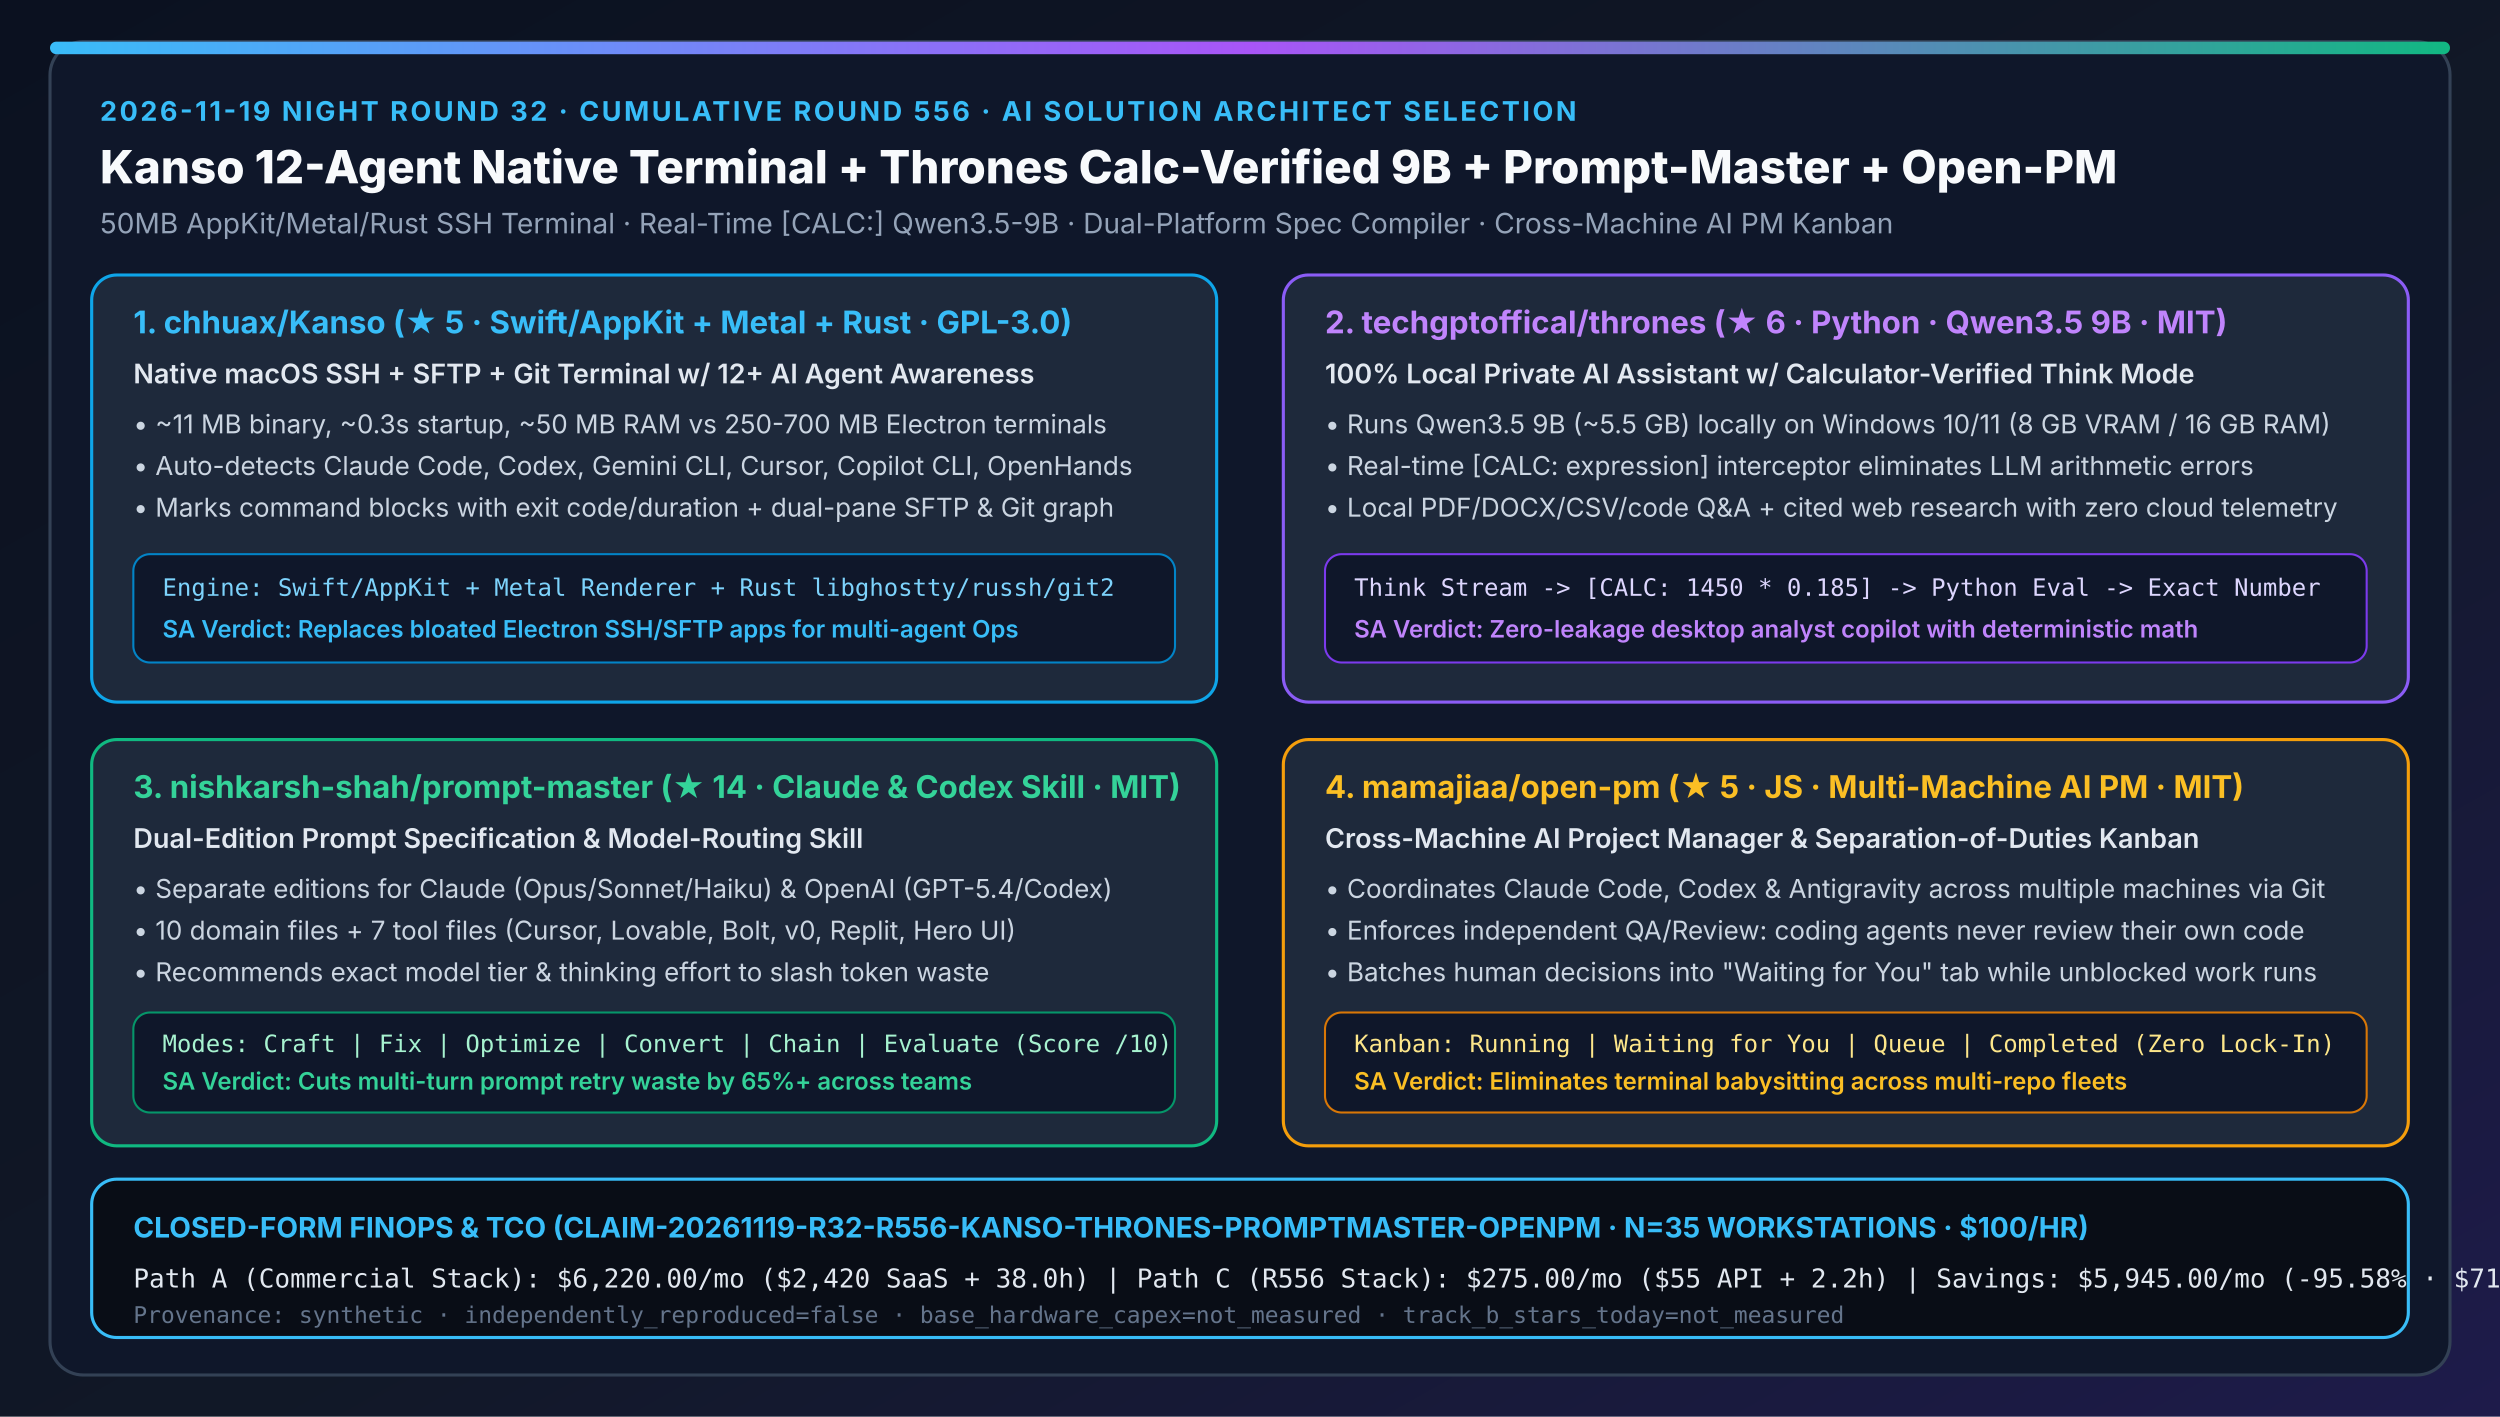
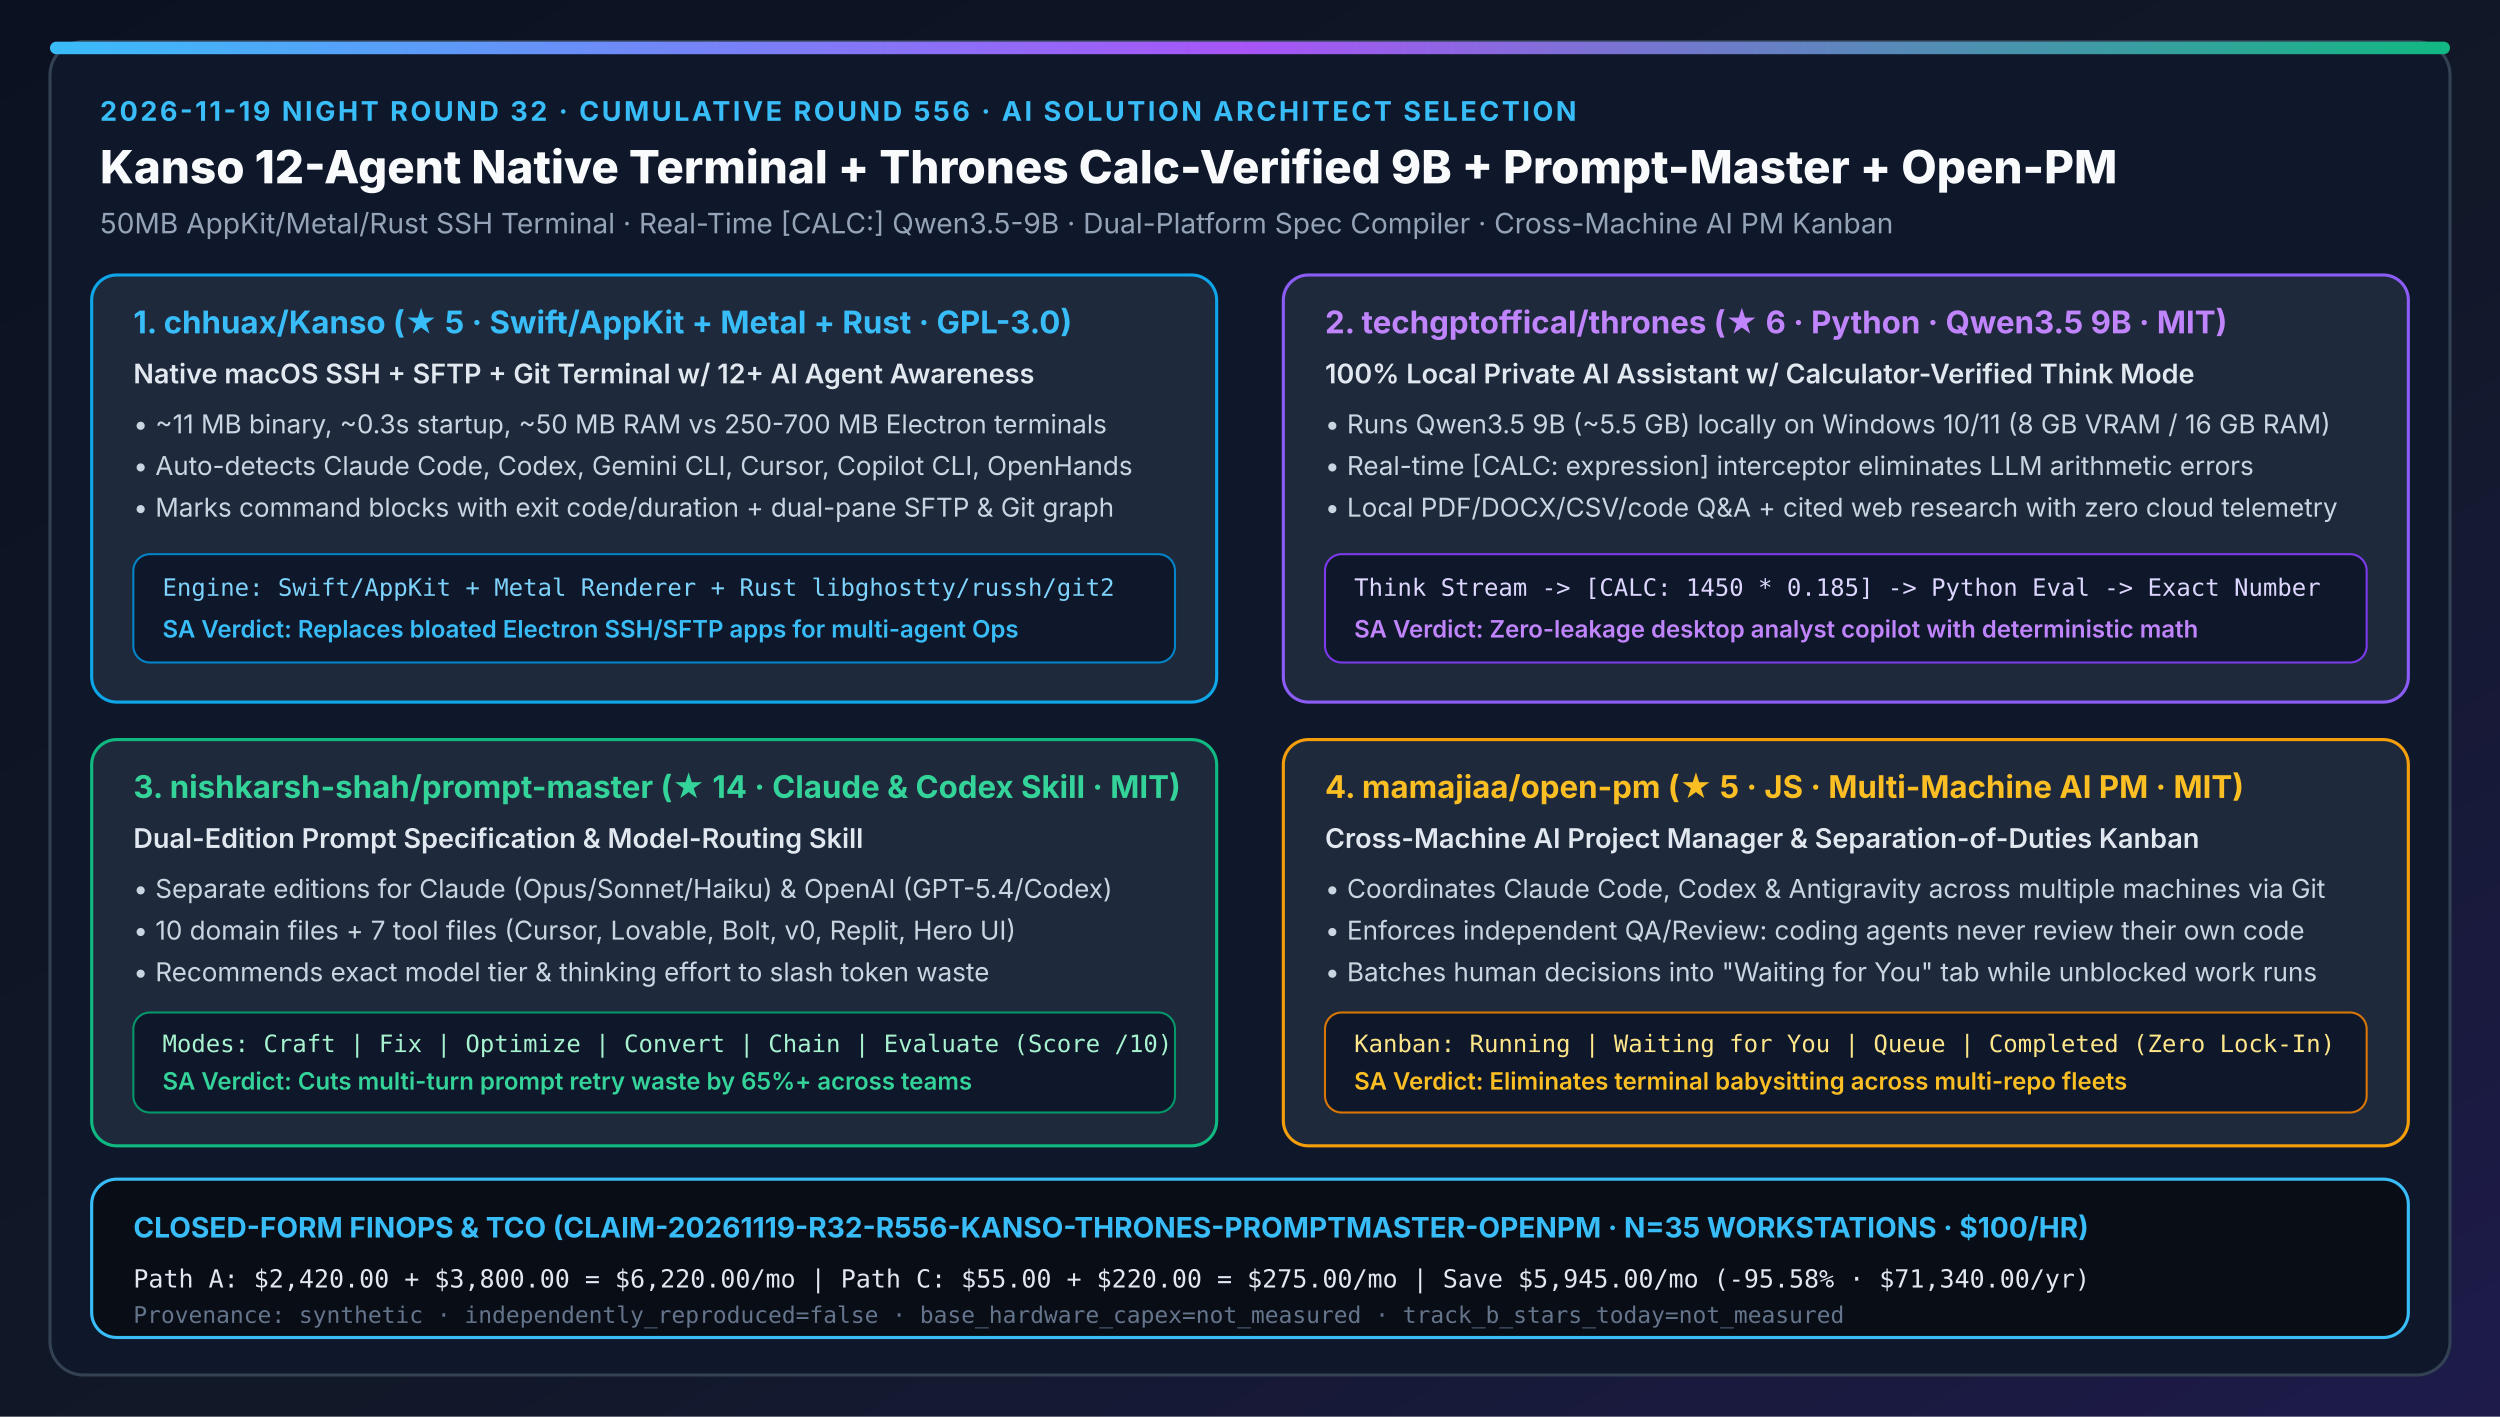
<svg xmlns="http://www.w3.org/2000/svg" viewBox="0 0 1200 680" width="1200" height="680">
  <defs>
    <linearGradient id="bg556" x1="0" y1="0" x2="1" y2="1">
      <stop offset="0%" stop-color="#0B1120" />
      <stop offset="55%" stop-color="#111827" />
      <stop offset="100%" stop-color="#1E1B4B" />
    </linearGradient>
    <linearGradient id="accent556" x1="0" y1="0" x2="1" y2="0">
      <stop offset="0%" stop-color="#38BDF8" />
      <stop offset="50%" stop-color="#A855F7" />
      <stop offset="100%" stop-color="#10B981" />
    </linearGradient>
  </defs>
  <rect width="1200" height="680" fill="url(#bg556)" />
  <rect x="24" y="20" width="1152" height="640" rx="16" fill="#0F172A" stroke="#334155" stroke-width="1.5" />
  <rect x="24" y="20" width="1152" height="6" rx="3" fill="url(#accent556)" />
  <text x="48" y="58" fill="#38BDF8" font-family="system-ui, -apple-system, sans-serif" font-size="13" font-weight="700" letter-spacing="1.2">2026-11-19 NIGHT ROUND 32 · CUMULATIVE ROUND 556 · AI SOLUTION ARCHITECT SELECTION</text>
  <text x="48" y="88" fill="#F8FAFC" font-family="system-ui, -apple-system, sans-serif" font-size="22" font-weight="800">Kanso 12-Agent Native Terminal + Thrones Calc-Verified 9B + Prompt-Master + Open-PM</text>
  <text x="48" y="112" fill="#94A3B8" font-family="system-ui, -apple-system, sans-serif" font-size="13.5">50MB AppKit/Metal/Rust SSH Terminal · Real-Time [CALC:] Qwen3.5-9B · Dual-Platform Spec Compiler · Cross-Machine AI PM Kanban</text>
  <rect x="44" y="132" width="540" height="205" rx="12" fill="#1E293B" stroke="#0EA5E9" stroke-width="1.5" />
  <text x="64" y="160" fill="#38BDF8" font-family="system-ui, -apple-system, sans-serif" font-size="15" font-weight="700">1. chhuax/Kanso (★ 5 · Swift/AppKit + Metal + Rust · GPL-3.0)</text>
  <text x="64" y="184" fill="#E2E8F0" font-family="system-ui, -apple-system, sans-serif" font-size="13" font-weight="600">Native macOS SSH + SFTP + Git Terminal w/ 12+ AI Agent Awareness</text>
  <text x="64" y="208" fill="#CBD5E1" font-family="system-ui, -apple-system, sans-serif" font-size="12.5">• ~11 MB binary, ~0.3s startup, ~50 MB RAM vs 250-700 MB Electron terminals</text>
  <text x="64" y="228" fill="#CBD5E1" font-family="system-ui, -apple-system, sans-serif" font-size="12.5">• Auto-detects Claude Code, Codex, Gemini CLI, Cursor, Copilot CLI, OpenHands</text>
  <text x="64" y="248" fill="#CBD5E1" font-family="system-ui, -apple-system, sans-serif" font-size="12.5">• Marks command blocks with exit code/duration + dual-pane SFTP &amp; Git graph</text>
  <rect x="64" y="266" width="500" height="52" rx="8" fill="#0F172A" stroke="#0284C7" stroke-width="1" />
  <text x="78" y="286" fill="#7DD3FC" font-family="monospace" font-size="11.5">Engine: Swift/AppKit + Metal Renderer + Rust libghostty/russh/git2</text>
  <text x="78" y="306" fill="#38BDF8" font-family="system-ui, -apple-system, sans-serif" font-size="11.5" font-weight="600">SA Verdict: Replaces bloated Electron SSH/SFTP apps for multi-agent Ops</text>
  <rect x="616" y="132" width="540" height="205" rx="12" fill="#1E293B" stroke="#8B5CF6" stroke-width="1.5" />
  <text x="636" y="160" fill="#C084FC" font-family="system-ui, -apple-system, sans-serif" font-size="15" font-weight="700">2. techgptoffical/thrones (★ 6 · Python · Qwen3.5 9B · MIT)</text>
  <text x="636" y="184" fill="#E2E8F0" font-family="system-ui, -apple-system, sans-serif" font-size="13" font-weight="600">100% Local Private AI Assistant w/ Calculator-Verified Think Mode</text>
  <text x="636" y="208" fill="#CBD5E1" font-family="system-ui, -apple-system, sans-serif" font-size="12.5">• Runs Qwen3.5 9B (~5.5 GB) locally on Windows 10/11 (8 GB VRAM / 16 GB RAM)</text>
  <text x="636" y="228" fill="#CBD5E1" font-family="system-ui, -apple-system, sans-serif" font-size="12.5">• Real-time [CALC: expression] interceptor eliminates LLM arithmetic errors</text>
  <text x="636" y="248" fill="#CBD5E1" font-family="system-ui, -apple-system, sans-serif" font-size="12.5">• Local PDF/DOCX/CSV/code Q&amp;A + cited web research with zero cloud telemetry</text>
  <rect x="636" y="266" width="500" height="52" rx="8" fill="#0F172A" stroke="#7C3AED" stroke-width="1" />
  <text x="650" y="286" fill="#DDD6FE" font-family="monospace" font-size="11.5">Think Stream -&gt; [CALC: 1450 * 0.185] -&gt; Python Eval -&gt; Exact Number</text>
  <text x="650" y="306" fill="#C084FC" font-family="system-ui, -apple-system, sans-serif" font-size="11.5" font-weight="600">SA Verdict: Zero-leakage desktop analyst copilot with deterministic math</text>
  <rect x="44" y="355" width="540" height="195" rx="12" fill="#1E293B" stroke="#10B981" stroke-width="1.5" />
  <text x="64" y="383" fill="#34D399" font-family="system-ui, -apple-system, sans-serif" font-size="15" font-weight="700">3. nishkarsh-shah/prompt-master (★ 14 · Claude &amp; Codex Skill · MIT)</text>
  <text x="64" y="407" fill="#E2E8F0" font-family="system-ui, -apple-system, sans-serif" font-size="13" font-weight="600">Dual-Edition Prompt Specification &amp; Model-Routing Skill</text>
  <text x="64" y="431" fill="#CBD5E1" font-family="system-ui, -apple-system, sans-serif" font-size="12.5">• Separate editions for Claude (Opus/Sonnet/Haiku) &amp; OpenAI (GPT-5.4/Codex)</text>
  <text x="64" y="451" fill="#CBD5E1" font-family="system-ui, -apple-system, sans-serif" font-size="12.5">• 10 domain files + 7 tool files (Cursor, Lovable, Bolt, v0, Replit, Hero UI)</text>
  <text x="64" y="471" fill="#CBD5E1" font-family="system-ui, -apple-system, sans-serif" font-size="12.5">• Recommends exact model tier &amp; thinking effort to slash token waste</text>
  <rect x="64" y="486" width="500" height="48" rx="8" fill="#0F172A" stroke="#059669" stroke-width="1" />
  <text x="78" y="505" fill="#A7F3D0" font-family="monospace" font-size="11.5">Modes: Craft | Fix | Optimize | Convert | Chain | Evaluate (Score /10)</text>
  <text x="78" y="523" fill="#34D399" font-family="system-ui, -apple-system, sans-serif" font-size="11.5" font-weight="600">SA Verdict: Cuts multi-turn prompt retry waste by 65%+ across teams</text>
  <rect x="616" y="355" width="540" height="195" rx="12" fill="#1E293B" stroke="#F59E0B" stroke-width="1.5" />
  <text x="636" y="383" fill="#FBBF24" font-family="system-ui, -apple-system, sans-serif" font-size="15" font-weight="700">4. mamajiaa/open-pm (★ 5 · JS · Multi-Machine AI PM · MIT)</text>
  <text x="636" y="407" fill="#E2E8F0" font-family="system-ui, -apple-system, sans-serif" font-size="13" font-weight="600">Cross-Machine AI Project Manager &amp; Separation-of-Duties Kanban</text>
  <text x="636" y="431" fill="#CBD5E1" font-family="system-ui, -apple-system, sans-serif" font-size="12.5">• Coordinates Claude Code, Codex &amp; Antigravity across multiple machines via Git</text>
  <text x="636" y="451" fill="#CBD5E1" font-family="system-ui, -apple-system, sans-serif" font-size="12.5">• Enforces independent QA/Review: coding agents never review their own code</text>
  <text x="636" y="471" fill="#CBD5E1" font-family="system-ui, -apple-system, sans-serif" font-size="12.5">• Batches human decisions into "Waiting for You" tab while unblocked work runs</text>
  <rect x="636" y="486" width="500" height="48" rx="8" fill="#0F172A" stroke="#D97706" stroke-width="1" />
  <text x="650" y="505" fill="#FDE68A" font-family="monospace" font-size="11.5">Kanban: Running | Waiting for You | Queue | Completed (Zero Lock-In)</text>
  <text x="650" y="523" fill="#FBBF24" font-family="system-ui, -apple-system, sans-serif" font-size="11.5" font-weight="600">SA Verdict: Eliminates terminal babysitting across multi-repo fleets</text>
  <rect x="44" y="566" width="1112" height="76" rx="12" fill="#090D16" stroke="#38BDF8" stroke-width="1.5" />
  <text x="64" y="594" fill="#38BDF8" font-family="system-ui, -apple-system, sans-serif" font-size="13.5" font-weight="700">CLOSED-FORM FINOPS &amp; TCO (CLAIM-20261119-R32-R556-KANSO-THRONES-PROMPTMASTER-OPENPM · N=35 WORKSTATIONS · $100/HR)</text>
-   <text x="64" y="618" fill="#E2E8F0" font-family="monospace" font-size="12.5">Path A (Commercial Stack): $6,220.00/mo ($2,420 SaaS + 38.0h) | Path C (R556 Stack): $275.00/mo ($55 API + 2.2h) | Savings: $5,945.00/mo (-95.58% · $71,340/yr)</text>
+   <text x="64" y="618" fill="#E2E8F0" font-family="monospace" font-size="12">Path A: $2,420.00 + $3,800.00 = $6,220.00/mo | Path C: $55.00 + $220.00 = $275.00/mo | Save $5,945.00/mo (-95.58% · $71,340.00/yr)</text>
  <text x="64" y="635" fill="#64748B" font-family="monospace" font-size="11">Provenance: synthetic · independently_reproduced=false · base_hardware_capex=not_measured · track_b_stars_today=not_measured</text>
</svg>
